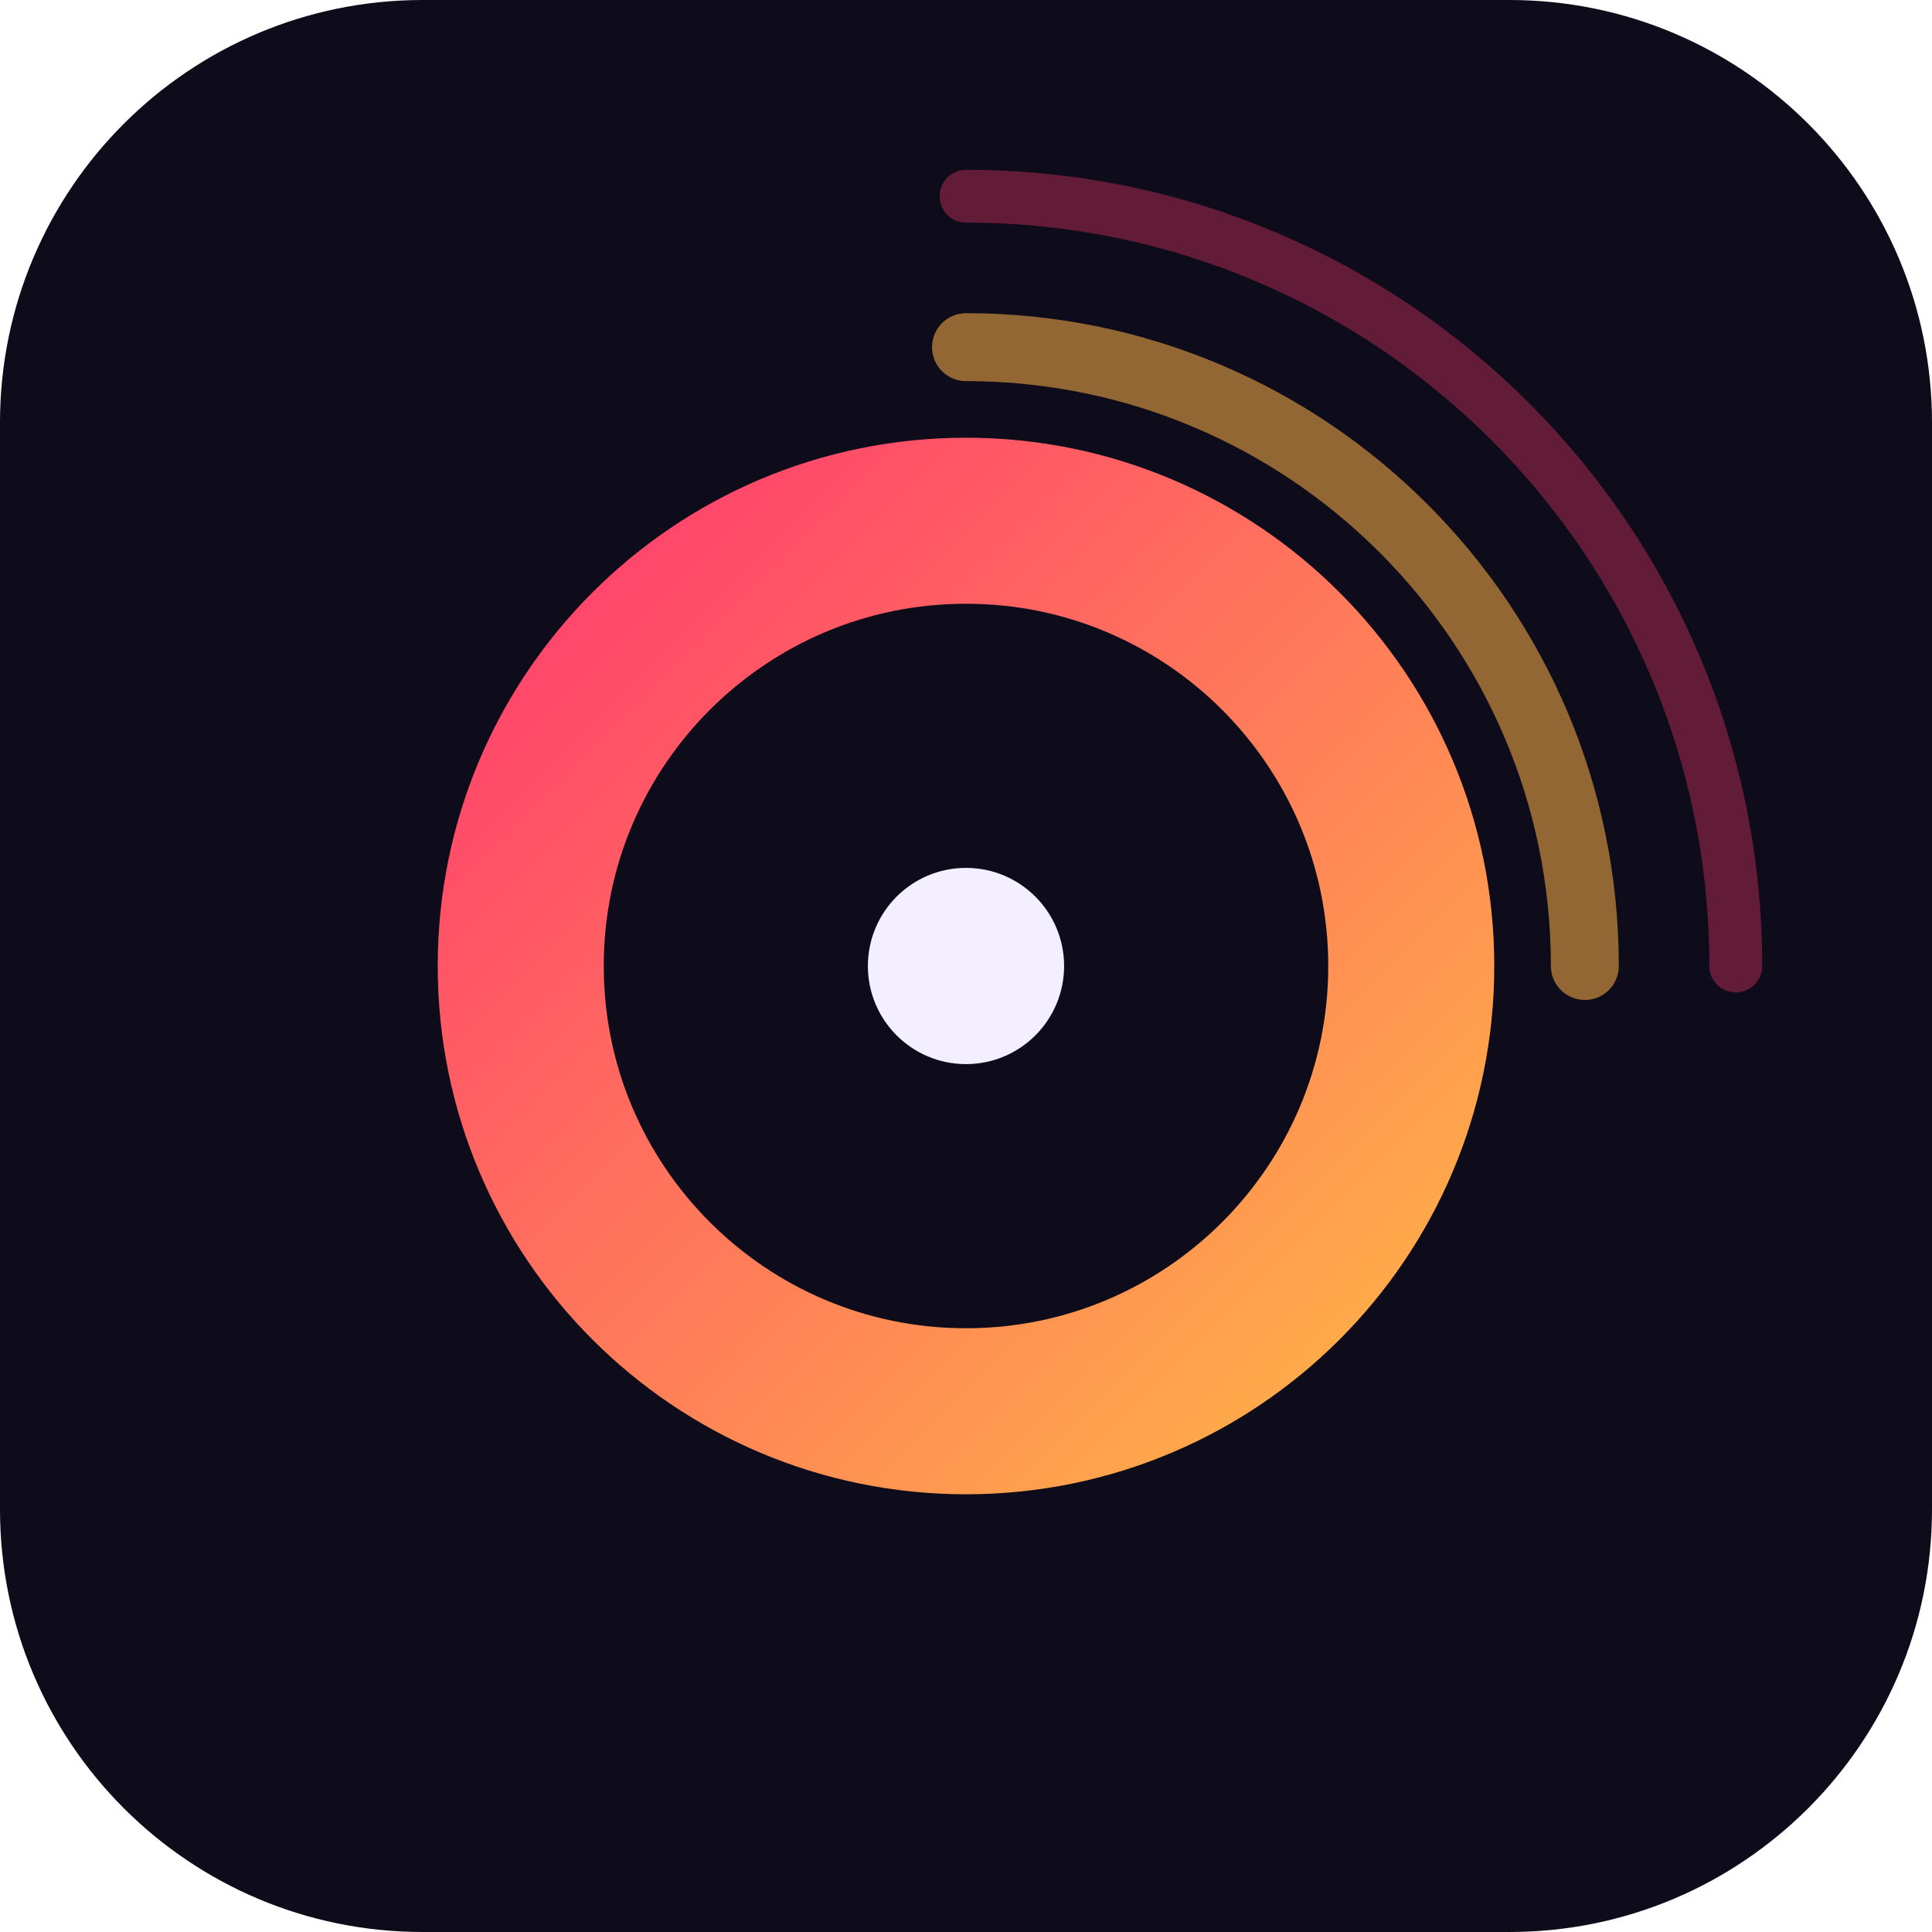
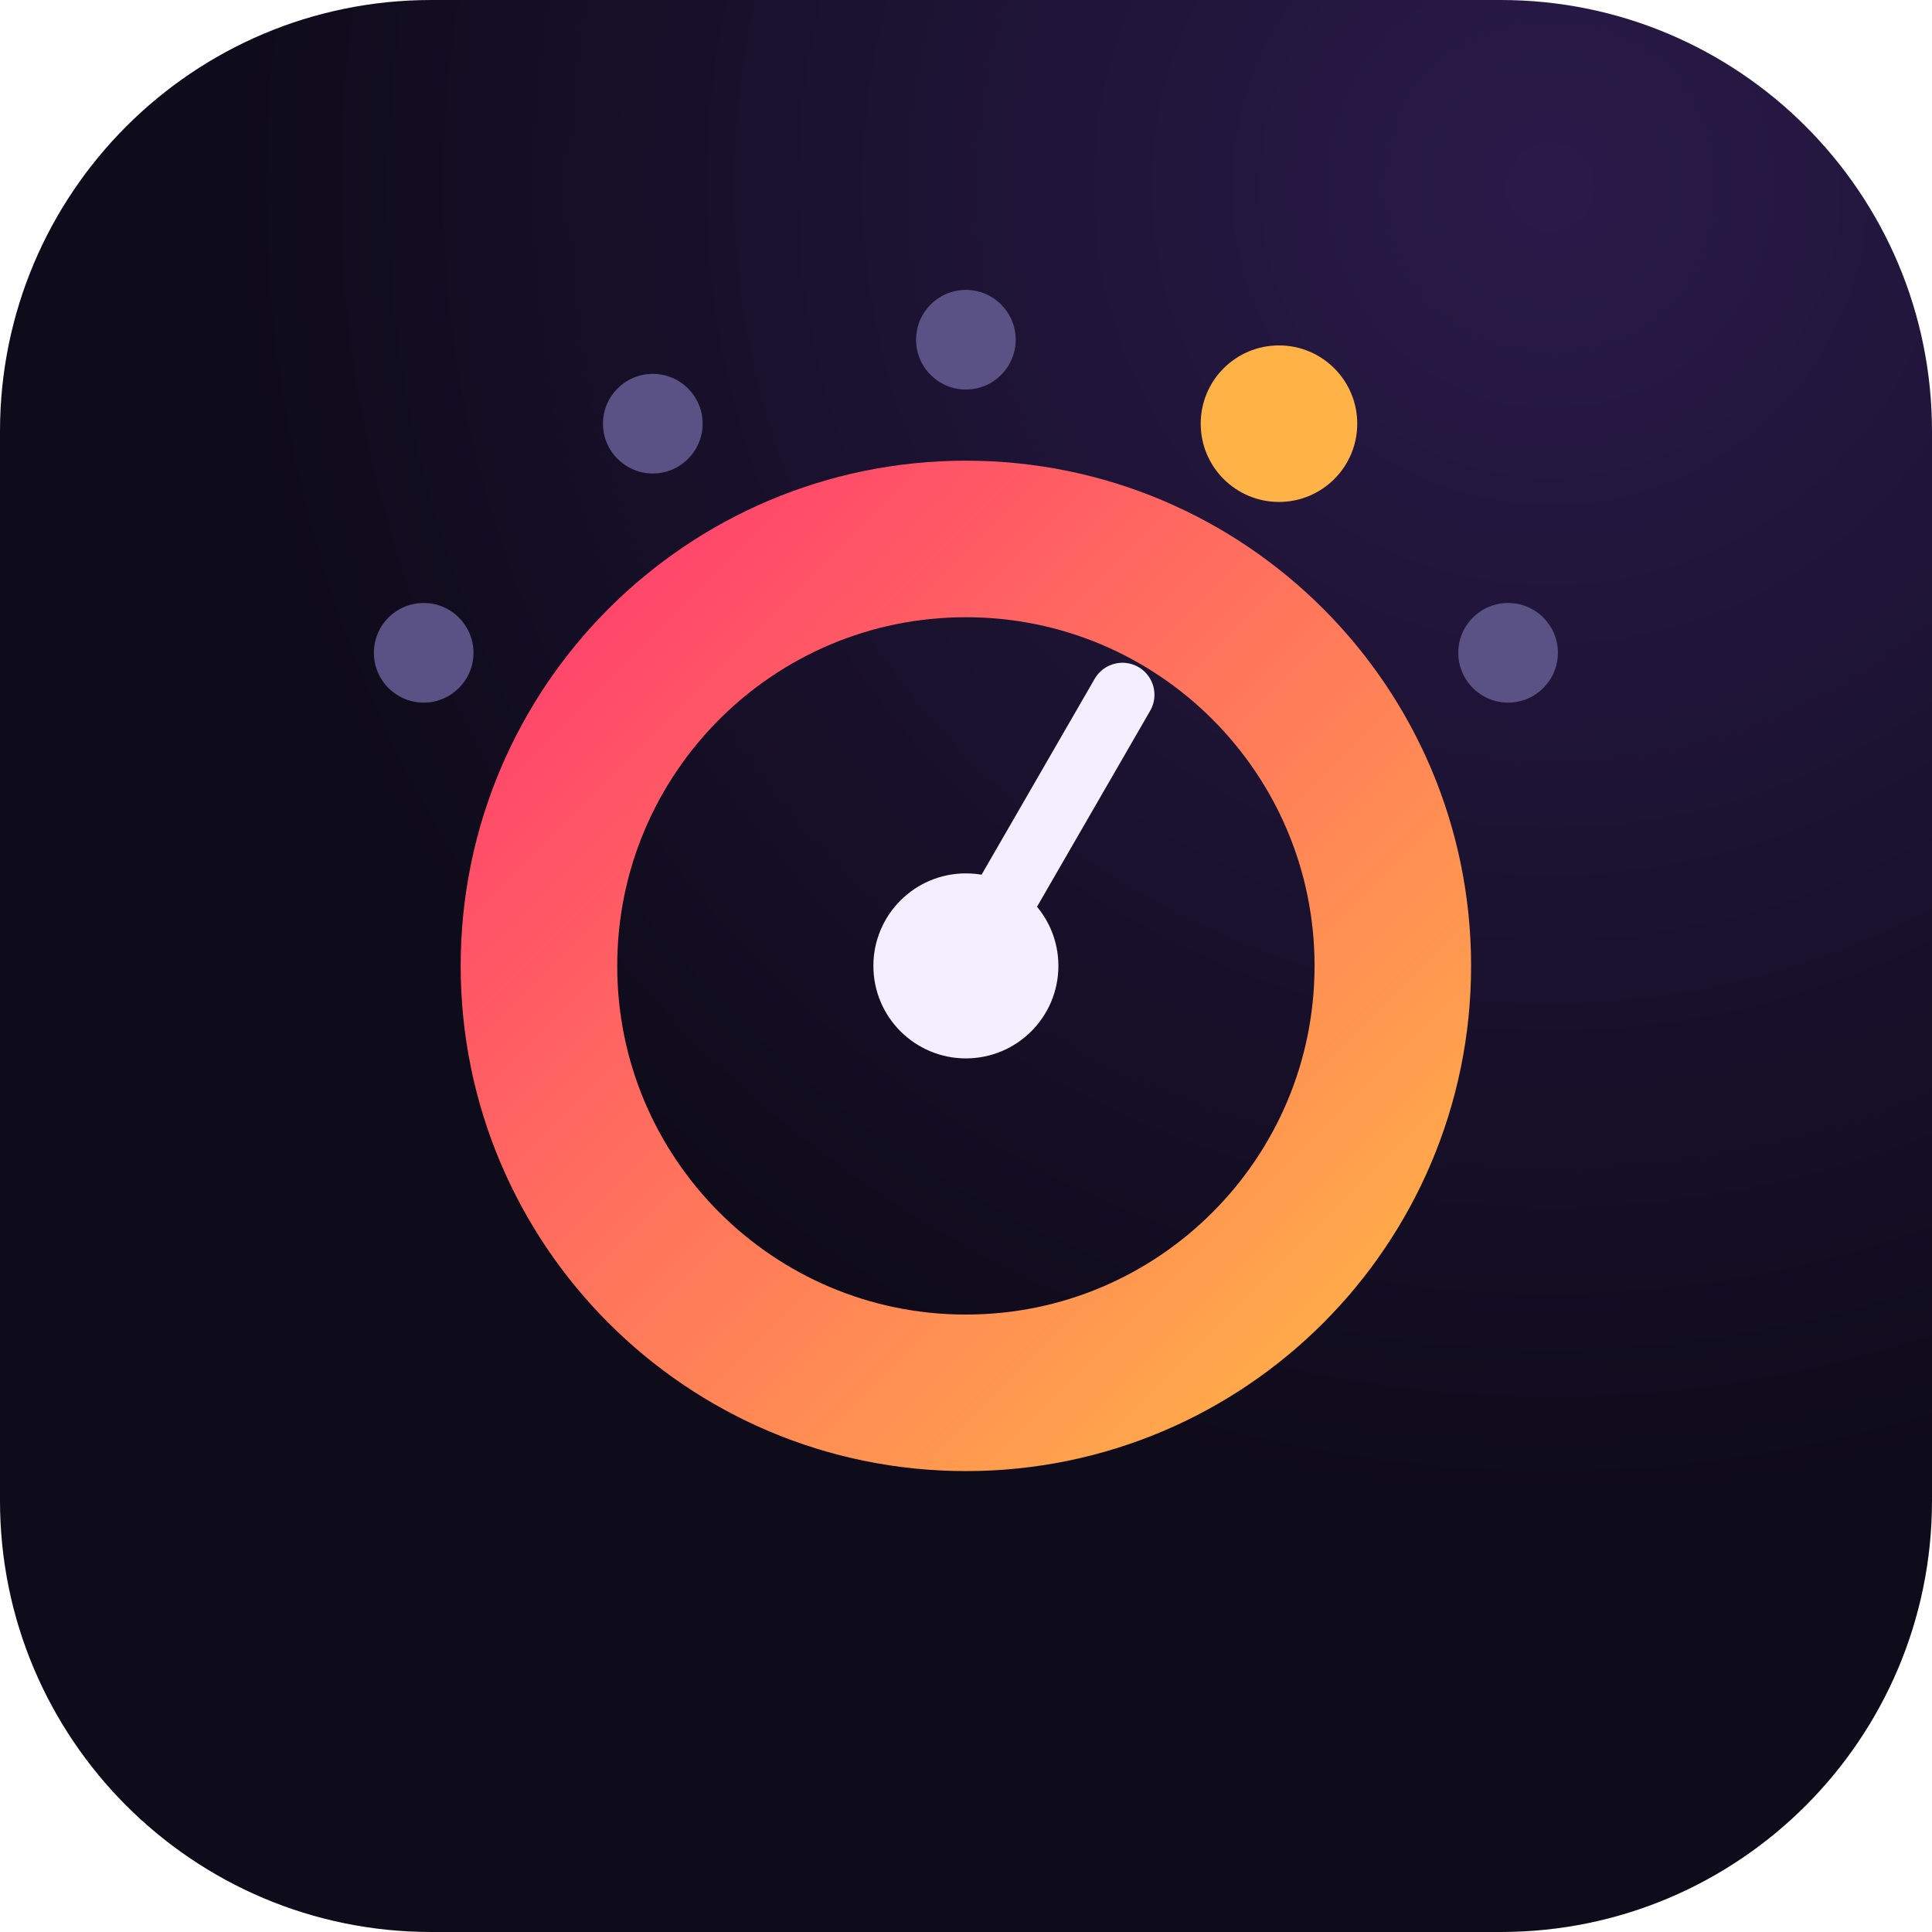
- <svg xmlns="http://www.w3.org/2000/svg" viewBox="0 0 512 512">
+ <svg xmlns="http://www.w3.org/2000/svg" width="512" height="512" viewBox="0 0 512 512" role="img" aria-label="OULBIG Radio">
  <defs>
-     <linearGradient id="g" x1="0" y1="0" x2="1" y2="1">
-       <stop offset="0" stop-color="#FF3D6E" />
-       <stop offset="1" stop-color="#FFB347" />
-     </linearGradient>
+     <radialGradient id="bgm" cx="0.8" cy="0.1" r="1.1">
+       <stop offset="0" stop-color="#2A1A4A" />
+       <stop offset="0.62" stop-color="#0E0B1A" />
+     </radialGradient>
  </defs>
-   <rect width="512" height="512" rx="112" fill="#0E0B1A" />
-   <circle cx="256" cy="256" r="118" fill="none" stroke="url(#g)" stroke-width="44" />
-   <path d="M256 92a164 164 0 0 1 164 164" fill="none" stroke="#FFB347" stroke-width="18" stroke-linecap="round" opacity=".55" />
-   <path d="M256 52a204 204 0 0 1 204 204" fill="none" stroke="#FF3D6E" stroke-width="14" stroke-linecap="round" opacity=".35" />
-   <circle cx="256" cy="256" r="26" fill="#F4EFFF" />
+   <rect width="512" height="512" rx="114.3" fill="url(#bgm)" />
+   <g transform="translate(67.4 67.4) scale(1.8857)">
+     <defs>
+       <linearGradient id="rm" x1="0" y1="0" x2="1" y2="1">
+         <stop offset="0" stop-color="#FF3D6E" />
+         <stop offset="1" stop-color="#FFB347" />
+       </linearGradient>
+     </defs>
+     <circle cx="100" cy="100" r="60" fill="none" stroke="url(#rm)" stroke-width="22" />
+     <circle cx="23.8" cy="56.0" r="7" fill="#5A5285" fill-opacity="1" />
+     <circle cx="56.0" cy="23.8" r="7" fill="#5A5285" fill-opacity="1" />
+     <circle cx="100.0" cy="12.0" r="7" fill="#5A5285" fill-opacity="1" />
+     <circle cx="144.0" cy="23.8" r="11" fill="#FFB347" />
+     <circle cx="176.2" cy="56.0" r="7" fill="#5A5285" fill-opacity="1" />
+     <line x1="100" y1="100" x2="122.0" y2="61.9" stroke="#F4EFFF" stroke-width="9" stroke-linecap="round" />
+     <circle cx="100" cy="100" r="13" fill="#F4EFFF" />
+   </g>
</svg>
